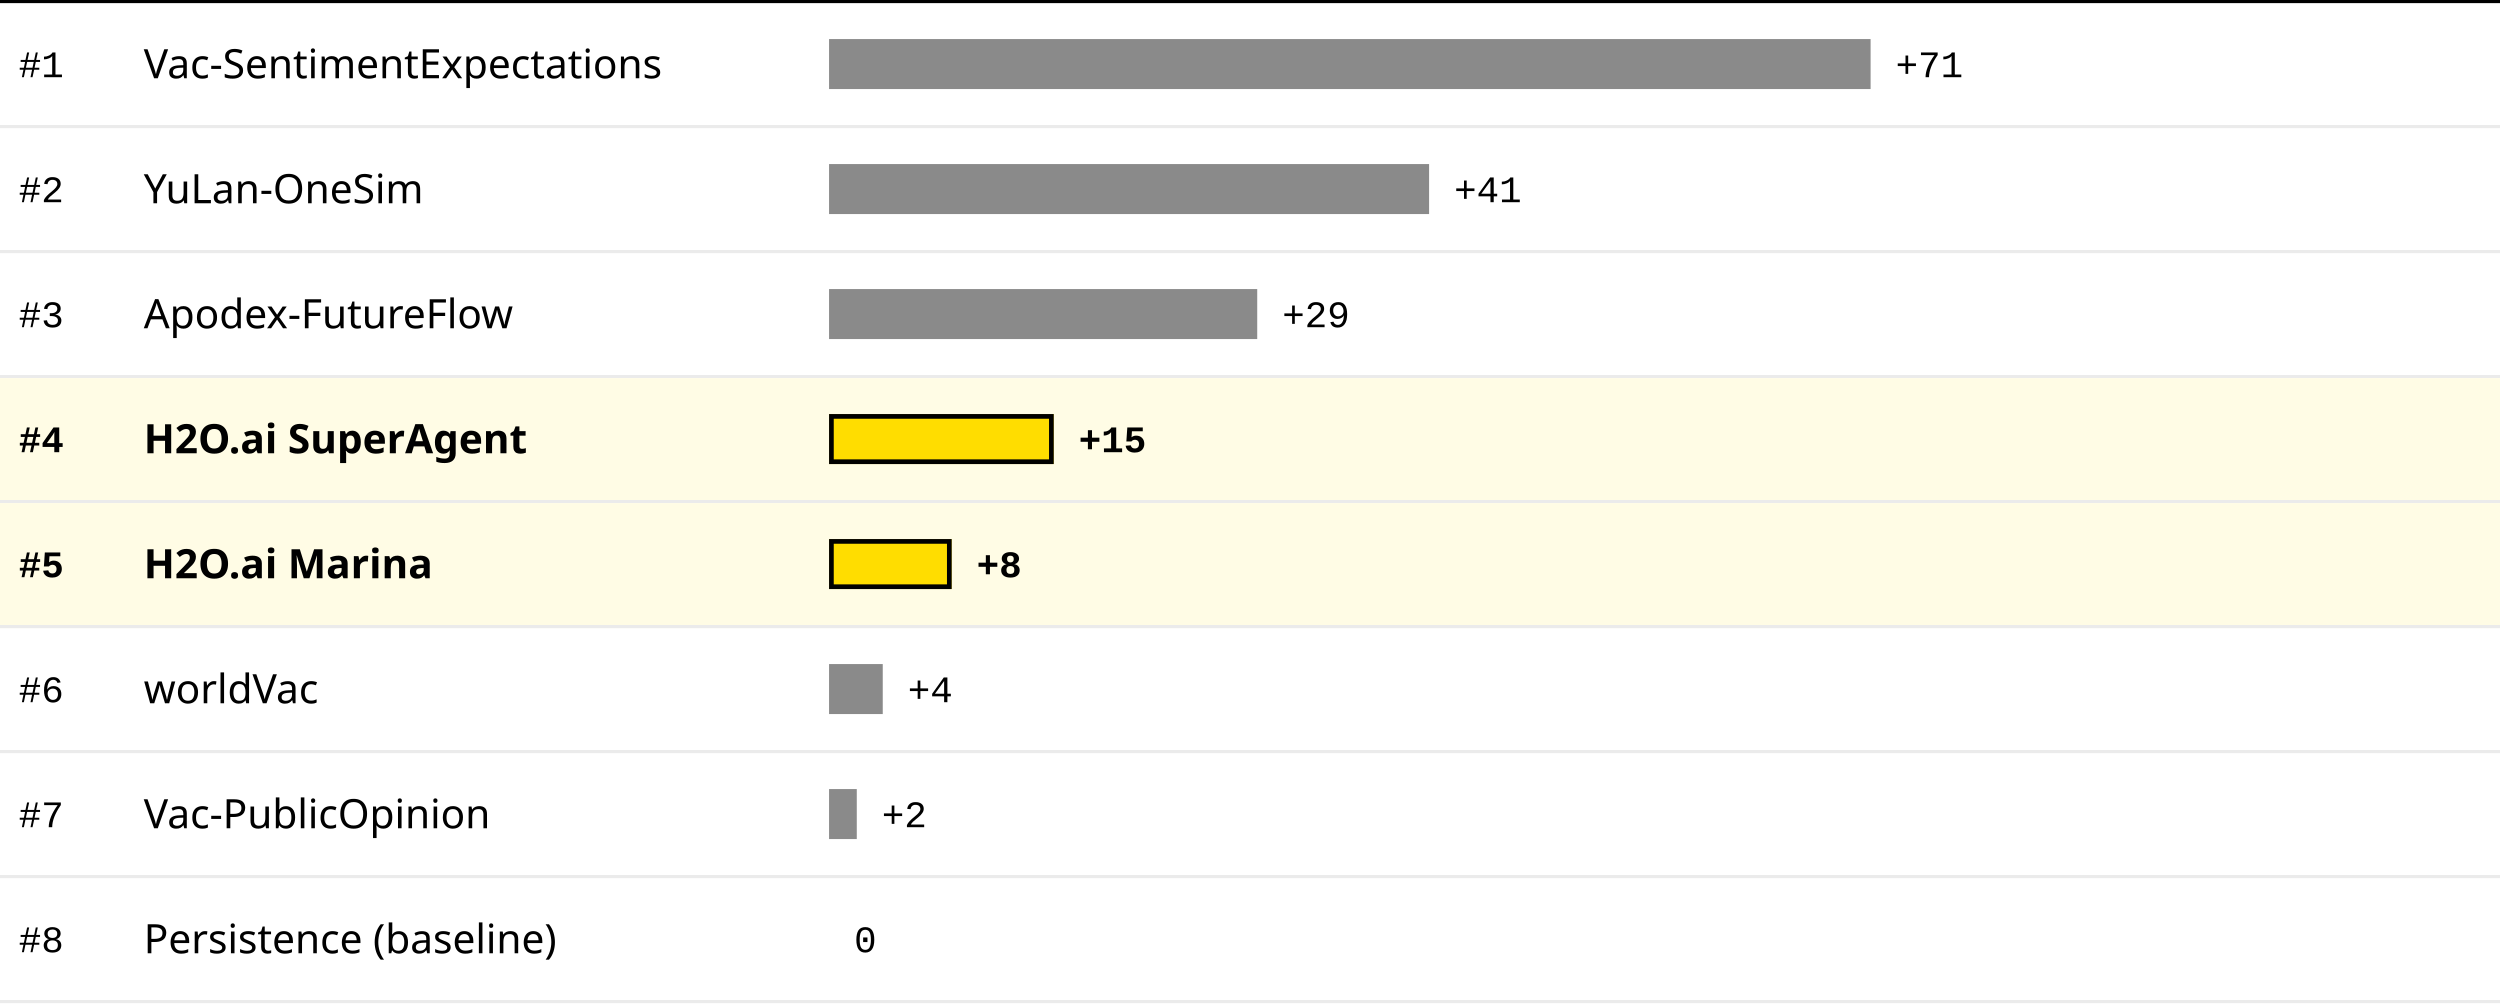
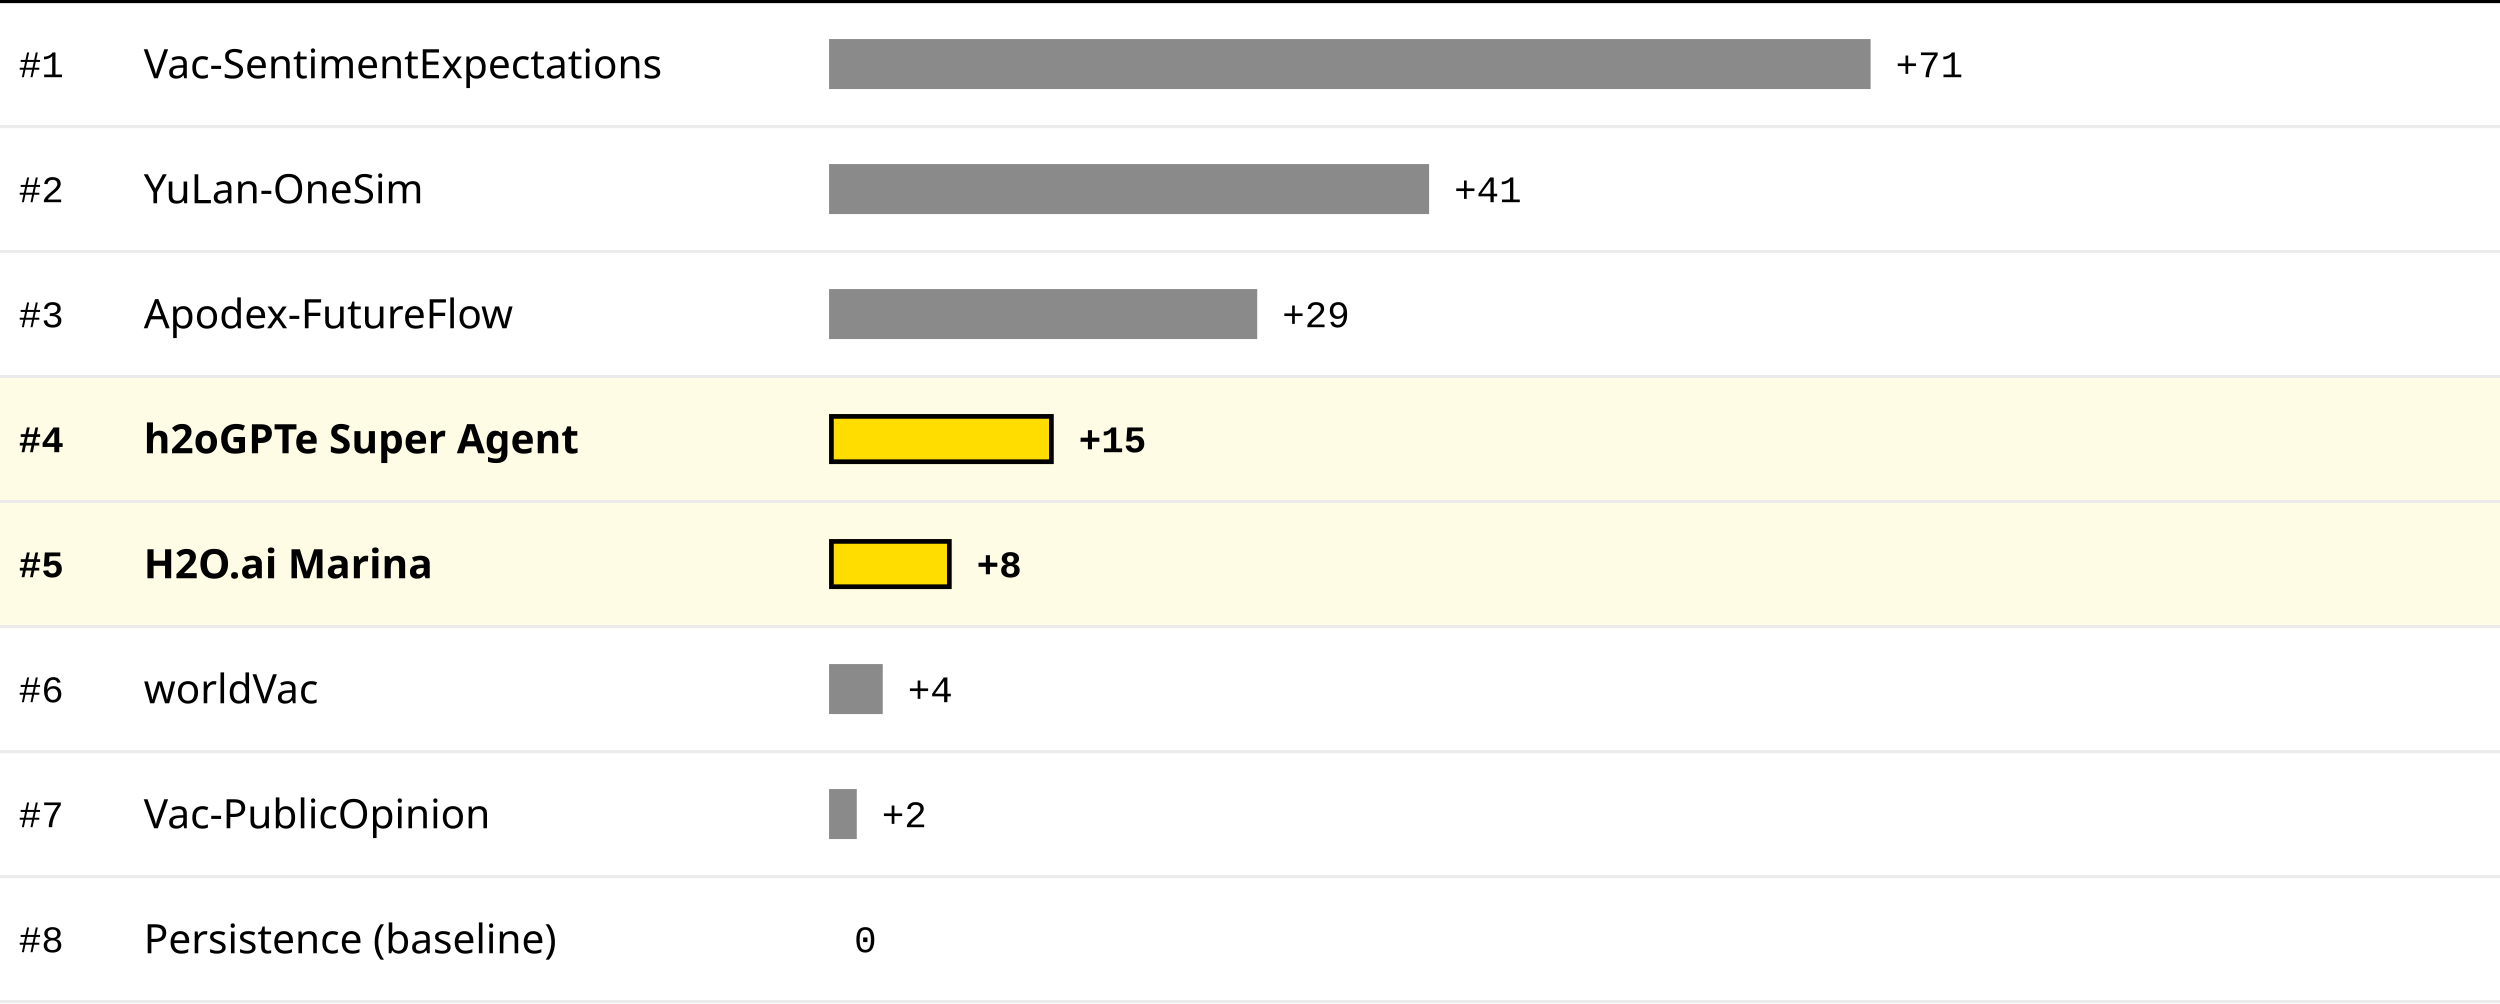
<svg xmlns="http://www.w3.org/2000/svg" width="800" height="321" viewBox="0 0 800 321">
  <style>text{font-family:-apple-system, BlinkMacSystemFont, "Segoe UI", "Noto Sans", Helvetica, Arial, sans-serif;font-size:13px;fill:#000000}.rank,.value,.comp,.lat,.cost{font-family:ui-monospace, SFMono-Regular, "SF Mono", Menlo, Consolas, "Liberation Mono", monospace;font-size:12px}.sub,.head{font-family:ui-monospace, SFMono-Regular, "SF Mono", Menlo, Consolas, "Liberation Mono", monospace;font-size:10px;fill:#4A4945}.head{letter-spacing:1px}.head.on{fill:#000000}text.h2o{font-weight:600}.gap{font-size:16px;fill:#666666}.band{fill:#FFFCE5}.bar,.dot,.hatch{fill:#8A8A8A}.bar.h2o,.dot.h2o{fill:#FFDD00}.dot.h2o{stroke:#000000;stroke-width:2}.bar.ref{fill:url(#hatch)}.rule,.track{fill:#EBEBEB}.top{fill:#000000}.ring{fill:none;stroke:#000000;stroke-width:1.5}</style>
  <rect class="top" x="0" y="0" width="800" height="1" />
  <g class="row">
    <text class="rank" x="6" y="24.7" data-src="social-simulation-arena/overall-all/vac-sentiment-expectations#rank">#1</text>
    <text class="name" x="46" y="25.05" data-src="social-simulation-arena/overall-all/vac-sentiment-expectations#name">Vac-SentimentExpectations</text>
    <rect class="bar" x="265.3" y="12.5" width="333.29" height="16" />
    <text class="value" x="606.59" y="24.7" data-src="social-simulation-arena/overall-all/vac-sentiment-expectations#score">+71</text>
    <rect class="rule" x="0" y="40" width="800" height="1" />
  </g>
  <g class="row">
    <text class="rank" x="6" y="64.7" data-src="social-simulation-arena/overall-all/yulan-onesim#rank">#2</text>
    <text class="name" x="46" y="65.05" data-src="social-simulation-arena/overall-all/yulan-onesim#name">YuLan-OneSim</text>
    <rect class="bar" x="265.3" y="52.5" width="192.01" height="16" />
    <text class="value" x="465.31" y="64.7" data-src="social-simulation-arena/overall-all/yulan-onesim#score">+41</text>
    <rect class="rule" x="0" y="80" width="800" height="1" />
  </g>
  <g class="row">
    <text class="rank" x="6" y="104.7" data-src="social-simulation-arena/overall-all/apodex-futureflow#rank">#3</text>
    <text class="name" x="46" y="105.05" data-src="social-simulation-arena/overall-all/apodex-futureflow#name">Apodex-FutureFlow</text>
    <rect class="bar" x="265.3" y="92.5" width="137.01" height="16" />
    <text class="value" x="410.31" y="104.7" data-src="social-simulation-arena/overall-all/apodex-futureflow#score">+29</text>
    <rect class="rule" x="0" y="120" width="800" height="1" />
  </g>
  <g class="row h2o">
    <rect class="band" x="0" y="121" width="800" height="40" />
    <text class="rank h2o" x="6" y="144.7" data-src="social-simulation-arena/overall-all/h2oai-superagent#rank">#4</text>
-     <text class="name h2o" x="46" y="145.05" data-src="social-simulation-arena/overall-all/h2oai-superagent#name">H2O.ai SuperAgent</text>
+     <text class="name h2o" x="46" y="145.05" data-src="entity:h2ogpte-super-agent">h2oGPTe Super Agent</text>
    <rect class="bar h2o" x="265.3" y="132.5" width="71.89" height="16" />
    <rect class="ring" x="266.05" y="133.25" width="70.39" height="14.5" />
    <text class="value h2o" x="345.19" y="144.7" data-src="social-simulation-arena/overall-all/h2oai-superagent#score">+15</text>
    <rect class="rule" x="0" y="160" width="800" height="1" />
  </g>
  <g class="row h2o">
    <rect class="band" x="0" y="161" width="800" height="40" />
    <text class="rank h2o" x="6" y="184.7" data-src="social-simulation-arena/overall-all/h2oai-marina#rank">#5</text>
-     <text class="name h2o" x="46" y="185.05" data-src="social-simulation-arena/overall-all/h2oai-marina#name">H2O.ai Marina</text>
+     <text class="name h2o" x="46" y="185.05" data-src="entity:h2o-marina">H2O.ai Marina</text>
    <rect class="bar h2o" x="265.3" y="172.5" width="39.23" height="16" />
    <rect class="ring" x="266.05" y="173.25" width="37.73" height="14.5" />
    <text class="value h2o" x="312.53" y="184.7" data-src="social-simulation-arena/overall-all/h2oai-marina#score">+8</text>
    <rect class="rule" x="0" y="200" width="800" height="1" />
  </g>
  <g class="row">
    <text class="rank" x="6" y="224.7" data-src="social-simulation-arena/overall-all/worldvac-base#rank">#6</text>
    <text class="name" x="46" y="225.05" data-src="social-simulation-arena/overall-all/worldvac-base#name">worldVac</text>
    <rect class="bar" x="265.3" y="212.5" width="17.18" height="16" />
    <text class="value" x="290.48" y="224.7" data-src="social-simulation-arena/overall-all/worldvac-base#score">+4</text>
    <rect class="rule" x="0" y="240" width="800" height="1" />
  </g>
  <g class="row">
    <text class="rank" x="6" y="264.7" data-src="social-simulation-arena/overall-all/vac-public-opinion#rank">#7</text>
    <text class="name" x="46" y="265.05" data-src="social-simulation-arena/overall-all/vac-public-opinion#name">Vac-PublicOpinion</text>
    <rect class="bar" x="265.3" y="252.5" width="8.87" height="16" />
    <text class="value" x="282.17" y="264.7" data-src="social-simulation-arena/overall-all/vac-public-opinion#score">+2</text>
    <rect class="rule" x="0" y="280" width="800" height="1" />
  </g>
  <g class="row">
    <text class="rank" x="6" y="304.7" data-src="social-simulation-arena/overall-all/persistence#rank">#8</text>
    <text class="name" x="46" y="305.05">
      <tspan data-src="social-simulation-arena/overall-all/persistence#name">Persistence</tspan> (baseline)</text>
    <rect class="bar" x="265.3" y="292.5" width="0" height="16" />
    <text class="value" x="273.3" y="304.7" data-src="social-simulation-arena/overall-all/persistence#score">0</text>
    <rect class="rule" x="0" y="320" width="800" height="1" />
  </g>
</svg>
